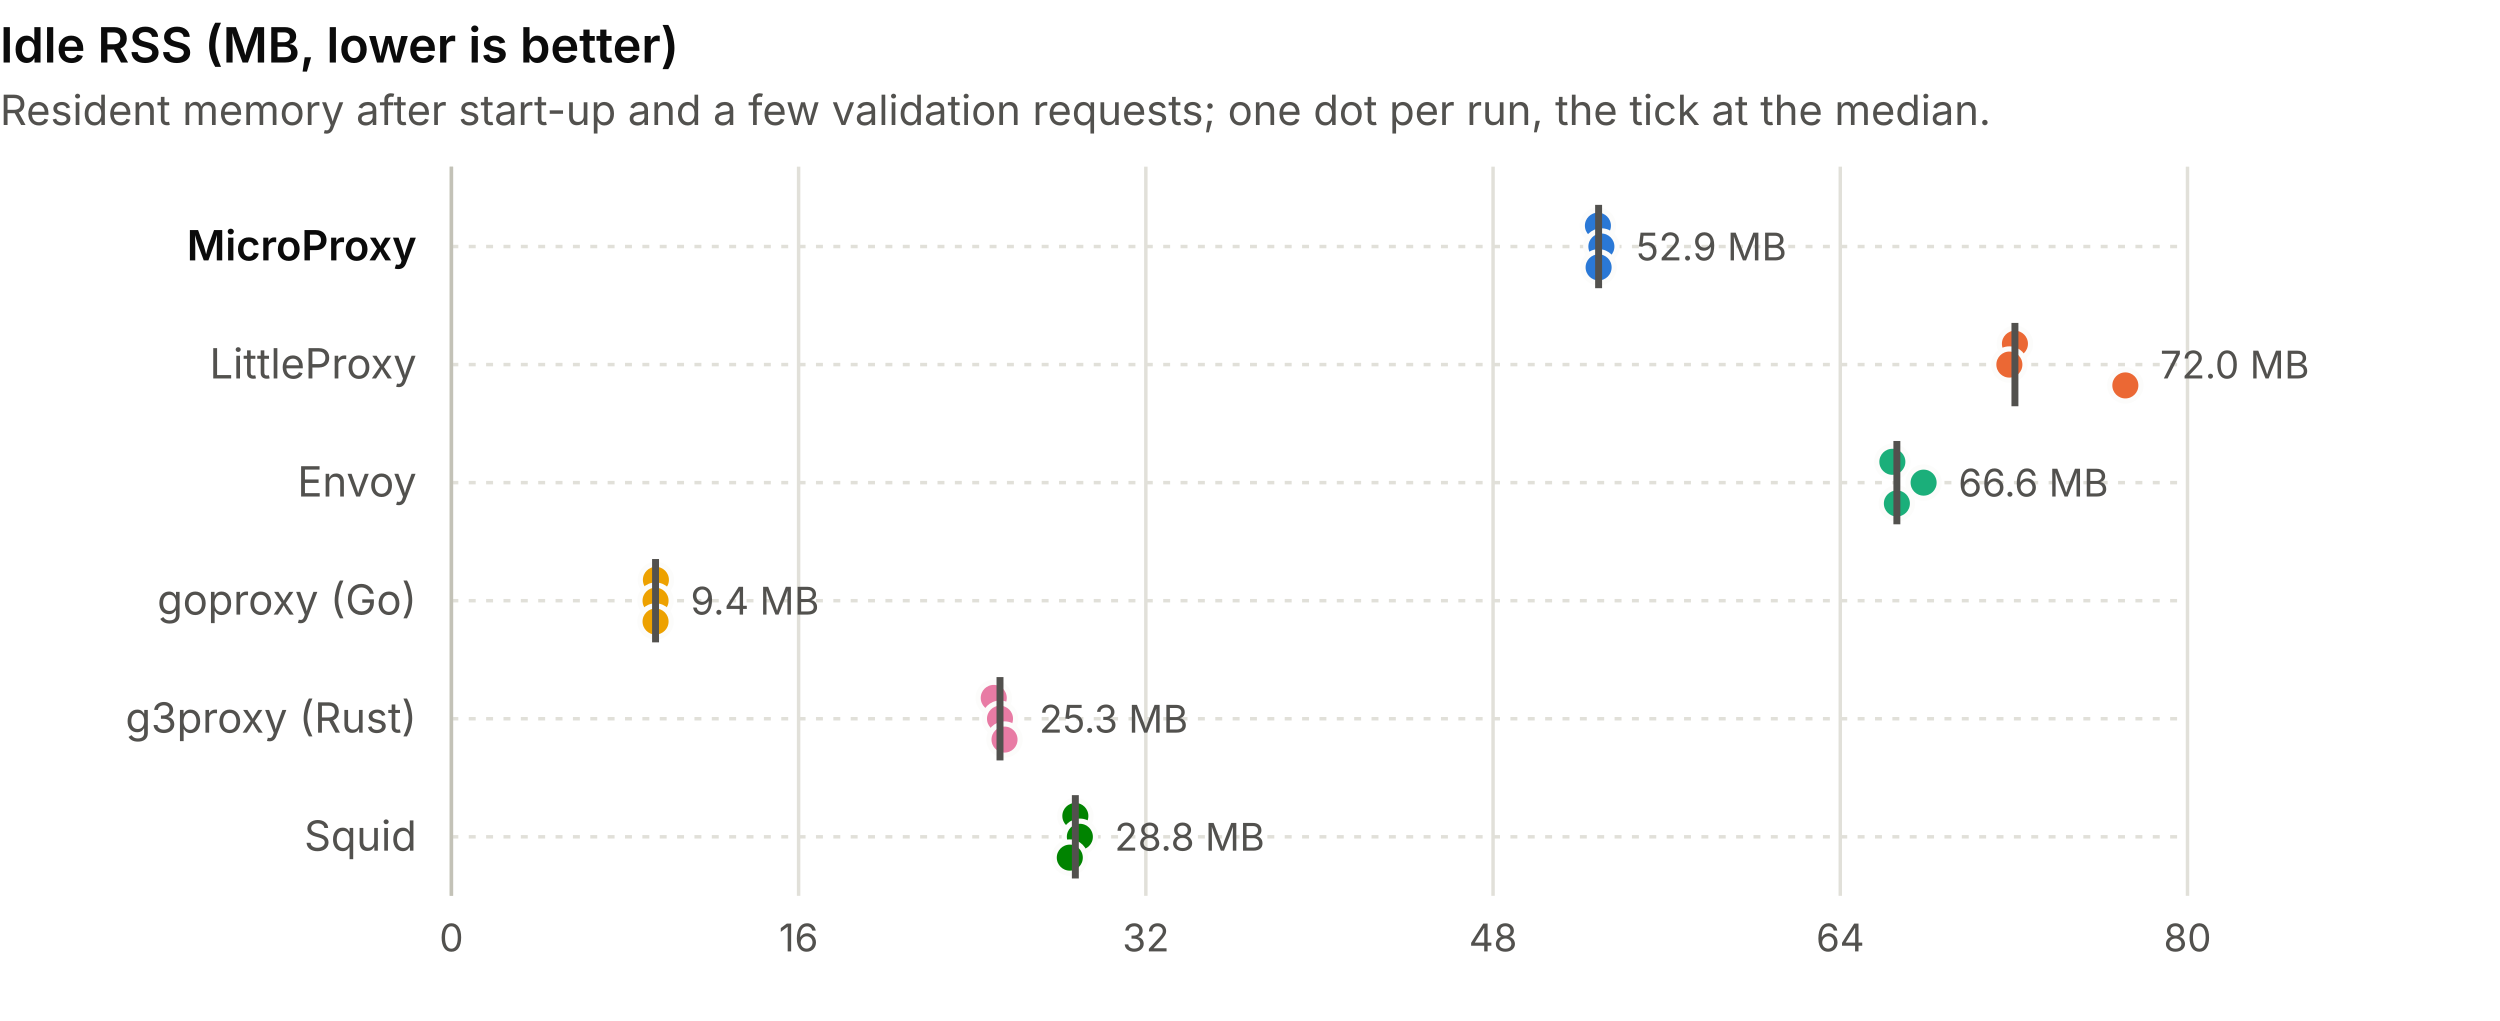
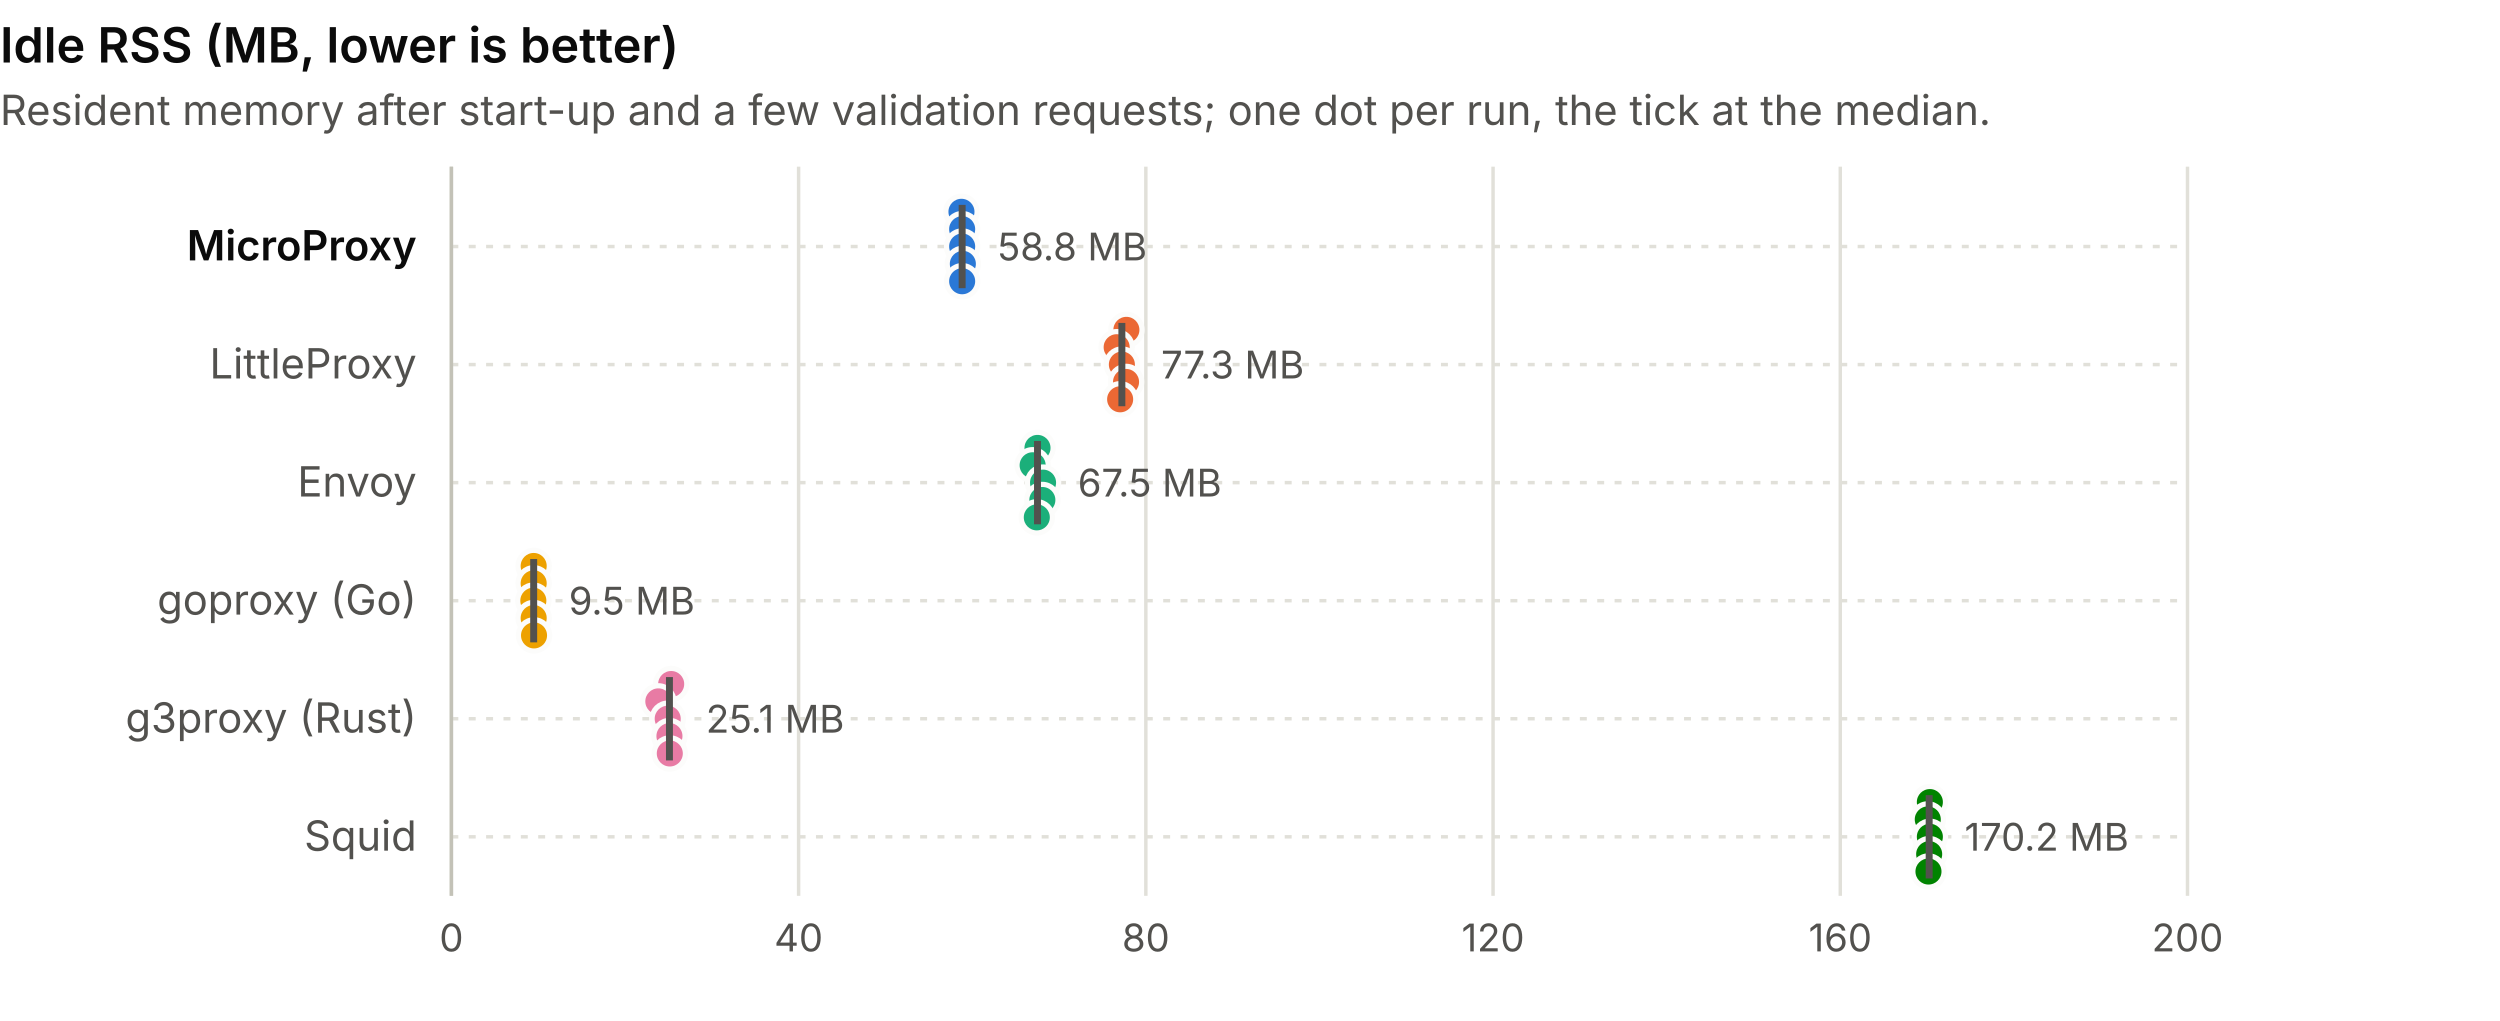
<svg xmlns="http://www.w3.org/2000/svg" viewBox="0 0 720 294" width="720" height="294" role="img" aria-label="Idle RSS (MB, lower is better)">
  <style>text{font-family:system-ui,-apple-system,'Segoe UI',sans-serif;fill:#52514e}.h{fill:#0b0b0b;font-weight:600}.g{stroke:#e1e0d9;stroke-width:1;fill:none}.a{stroke:#c3c2b7;stroke-width:1;fill:none}.l{fill:none;stroke-width:2;stroke-linejoin:round;stroke-linecap:round}.l.mp{stroke-width:3}.w{stroke-width:1.5;fill:none}.cap{stroke:#d03b3b;stroke-width:1.5;fill:none}.med{stroke:#52514e;fill:none}.ref{stroke:#52514e;stroke-width:1;stroke-dasharray:4 3;fill:none}.s0{stroke:#2a78d6;fill:#2a78d6}.s1{stroke:#eb6834;fill:#eb6834}.s2{stroke:#1baf7a;fill:#1baf7a}.s3{stroke:#eda100;fill:#eda100}.s4{stroke:#e87ba4;fill:#e87ba4}.s5{stroke:#008300;fill:#008300}.s6{stroke:#6250d6;fill:#6250d6}.s7{stroke:#e34948;fill:#e34948}.dot{stroke:#fcfcfb;stroke-width:1.5}.hollow{fill:#fcfcfb}@media (prefers-color-scheme: dark){text{fill:#c3c2b7}.h{fill:#f0efec}.g{stroke:#2c2c2a}.a{stroke:#383835}.med{stroke:#c3c2b7}.ref{stroke:#c3c2b7}.cap{stroke:#e66767}.s0{stroke:#3987e5;fill:#3987e5}.s1{stroke:#d95926;fill:#d95926}.s2{stroke:#199e70;fill:#199e70}.s3{stroke:#c98500;fill:#c98500}.s4{stroke:#d55181;fill:#d55181}.s5{stroke:#008300;fill:#008300}.s6{stroke:#9085e9;fill:#9085e9}.s7{stroke:#e66767;fill:#e66767}.dot{stroke:#1a1a19}.hollow{fill:#1a1a19}}</style>
  <text x="0.0" y="18.0" class="h" text-anchor="start" font-size="14">Idle RSS (MB, lower is better)</text>
  <text x="0.0" y="36.0" class="t" text-anchor="start" font-size="12">Resident memory after start-up and a few validation requests; one dot per run, the tick at the median.</text>
  <line class="g" x1="130.0" y1="48" x2="130.0" y2="258" />
  <text x="130.0" y="274.0" class="t" text-anchor="middle" font-size="11">0</text>
  <line class="g" x1="230.0" y1="48" x2="230.0" y2="258" />
-   <text x="230.0" y="274.0" class="t" text-anchor="middle" font-size="11">16</text>
+   <text x="230.0" y="274.0" class="t" text-anchor="middle" font-size="11">40</text>
  <line class="g" x1="330.0" y1="48" x2="330.0" y2="258" />
-   <text x="330.0" y="274.0" class="t" text-anchor="middle" font-size="11">32</text>
+   <text x="330.0" y="274.0" class="t" text-anchor="middle" font-size="11">80</text>
  <line class="g" x1="430.0" y1="48" x2="430.0" y2="258" />
-   <text x="430.0" y="274.0" class="t" text-anchor="middle" font-size="11">48</text>
+   <text x="430.0" y="274.0" class="t" text-anchor="middle" font-size="11">120</text>
  <line class="g" x1="530.0" y1="48" x2="530.0" y2="258" />
-   <text x="530.0" y="274.0" class="t" text-anchor="middle" font-size="11">64</text>
+   <text x="530.0" y="274.0" class="t" text-anchor="middle" font-size="11">160</text>
  <line class="g" x1="630.0" y1="48" x2="630.0" y2="258" />
-   <text x="630.0" y="274.0" class="t" text-anchor="middle" font-size="11">80</text>
+   <text x="630.0" y="274.0" class="t" text-anchor="middle" font-size="11">200</text>
  <text x="120.0" y="75.0" class="h" text-anchor="end" font-size="12">MicroProxy</text>
  <line class="g" x1="130" y1="71.0" x2="630" y2="71.0" style="stroke-dasharray:2 3" />
-   <circle class="s0 dot" cx="460.2" cy="65.0" r="4.5" />
-   <circle class="s0 dot" cx="461.2" cy="71.0" r="4.5" />
-   <circle class="s0 dot" cx="460.4" cy="77.0" r="4.5" />
-   <line class="med" x1="460.4" y1="59.0" x2="460.4" y2="83.0" style="stroke-width:2" />
-   <text x="471.2" y="75.0" class="t" text-anchor="start" font-size="11">52.9 MB</text>
+   <circle class="s0 dot" cx="276.9" cy="61.0" r="4.5" />
+   <circle class="s0 dot" cx="277.1" cy="66.0" r="4.5" />
+   <circle class="s0 dot" cx="277.1" cy="71.0" r="4.5" />
+   <circle class="s0 dot" cx="277.3" cy="76.0" r="4.5" />
+   <circle class="s0 dot" cx="277.1" cy="81.0" r="4.5" />
+   <line class="med" x1="277.1" y1="59.0" x2="277.1" y2="83.0" style="stroke-width:2" />
+   <text x="287.3" y="75.0" class="t" text-anchor="start" font-size="11">58.8 MB</text>
  <text x="120.0" y="109.0" class="t" text-anchor="end" font-size="12">LittleProxy</text>
  <line class="g" x1="130" y1="105.0" x2="630" y2="105.0" style="stroke-dasharray:2 3" />
-   <circle class="s1 dot" cx="580.3" cy="99.0" r="4.5" />
-   <circle class="s1 dot" cx="578.7" cy="105.0" r="4.5" />
-   <circle class="s1 dot" cx="612.1" cy="111.0" r="4.5" />
-   <line class="med" x1="580.3" y1="93.0" x2="580.3" y2="117.0" style="stroke-width:2" />
-   <text x="622.1" y="109.0" class="t" text-anchor="start" font-size="11">72.0 MB</text>
+   <circle class="s1 dot" cx="324.4" cy="95.0" r="4.5" />
+   <circle class="s1 dot" cx="321.6" cy="100.0" r="4.5" />
+   <circle class="s1 dot" cx="323.1" cy="105.0" r="4.5" />
+   <circle class="s1 dot" cx="324.3" cy="110.0" r="4.5" />
+   <circle class="s1 dot" cx="322.6" cy="115.0" r="4.5" />
+   <line class="med" x1="323.1" y1="93.0" x2="323.1" y2="117.0" style="stroke-width:2" />
+   <text x="334.4" y="109.0" class="t" text-anchor="start" font-size="11">77.3 MB</text>
  <text x="120.0" y="143.0" class="t" text-anchor="end" font-size="12">Envoy</text>
  <line class="g" x1="130" y1="139.0" x2="630" y2="139.0" style="stroke-dasharray:2 3" />
-   <circle class="s2 dot" cx="545.0" cy="133.0" r="4.5" />
-   <circle class="s2 dot" cx="554.0" cy="139.0" r="4.5" />
-   <circle class="s2 dot" cx="546.3" cy="145.0" r="4.5" />
-   <line class="med" x1="546.3" y1="127.0" x2="546.3" y2="151.0" style="stroke-width:2" />
-   <text x="564.0" y="143.0" class="t" text-anchor="start" font-size="11">66.6 MB</text>
+   <circle class="s2 dot" cx="298.8" cy="129.0" r="4.5" />
+   <circle class="s2 dot" cx="297.4" cy="134.0" r="4.5" />
+   <circle class="s2 dot" cx="300.4" cy="139.0" r="4.5" />
+   <circle class="s2 dot" cx="300.2" cy="144.0" r="4.5" />
+   <circle class="s2 dot" cx="298.6" cy="149.0" r="4.5" />
+   <line class="med" x1="298.8" y1="127.0" x2="298.8" y2="151.0" style="stroke-width:2" />
+   <text x="310.4" y="143.0" class="t" text-anchor="start" font-size="11">67.5 MB</text>
  <text x="120.0" y="177.0" class="t" text-anchor="end" font-size="12">goproxy (Go)</text>
  <line class="g" x1="130" y1="173.0" x2="630" y2="173.0" style="stroke-dasharray:2 3" />
-   <circle class="s3 dot" cx="188.9" cy="167.0" r="4.5" />
-   <circle class="s3 dot" cx="188.8" cy="173.0" r="4.5" />
-   <circle class="s3 dot" cx="188.8" cy="179.0" r="4.5" />
-   <line class="med" x1="188.8" y1="161.0" x2="188.8" y2="185.0" style="stroke-width:2" />
-   <text x="198.9" y="177.0" class="t" text-anchor="start" font-size="11">9.4 MB</text>
+   <circle class="s3 dot" cx="153.7" cy="163.0" r="4.5" />
+   <circle class="s3 dot" cx="153.7" cy="168.0" r="4.5" />
+   <circle class="s3 dot" cx="153.6" cy="173.0" r="4.5" />
+   <circle class="s3 dot" cx="153.7" cy="178.0" r="4.5" />
+   <circle class="s3 dot" cx="153.8" cy="183.0" r="4.5" />
+   <line class="med" x1="153.7" y1="161.0" x2="153.7" y2="185.0" style="stroke-width:2" />
+   <text x="163.8" y="177.0" class="t" text-anchor="start" font-size="11">9.5 MB</text>
  <text x="120.0" y="211.0" class="t" text-anchor="end" font-size="12">g3proxy (Rust)</text>
  <line class="g" x1="130" y1="207.0" x2="630" y2="207.0" style="stroke-dasharray:2 3" />
-   <circle class="s4 dot" cx="286.2" cy="201.0" r="4.5" />
-   <circle class="s4 dot" cx="288.0" cy="207.0" r="4.5" />
-   <circle class="s4 dot" cx="289.3" cy="213.0" r="4.5" />
-   <line class="med" x1="288.0" y1="195.0" x2="288.0" y2="219.0" style="stroke-width:2" />
-   <text x="299.3" y="211.0" class="t" text-anchor="start" font-size="11">25.3 MB</text>
+   <circle class="s4 dot" cx="193.3" cy="197.0" r="4.5" />
+   <circle class="s4 dot" cx="189.6" cy="202.0" r="4.5" />
+   <circle class="s4 dot" cx="192.3" cy="207.0" r="4.5" />
+   <circle class="s4 dot" cx="192.8" cy="212.0" r="4.5" />
+   <circle class="s4 dot" cx="192.9" cy="217.0" r="4.5" />
+   <line class="med" x1="192.8" y1="195.0" x2="192.8" y2="219.0" style="stroke-width:2" />
+   <text x="203.3" y="211.0" class="t" text-anchor="start" font-size="11">25.1 MB</text>
  <text x="120.0" y="245.0" class="t" text-anchor="end" font-size="12">Squid</text>
  <line class="g" x1="130" y1="241.0" x2="630" y2="241.0" style="stroke-dasharray:2 3" />
-   <circle class="s5 dot" cx="309.7" cy="235.0" r="4.5" />
-   <circle class="s5 dot" cx="311.0" cy="241.0" r="4.5" />
-   <circle class="s5 dot" cx="308.1" cy="247.0" r="4.5" />
-   <line class="med" x1="309.7" y1="229.0" x2="309.7" y2="253.0" style="stroke-width:2" />
-   <text x="321.0" y="245.0" class="t" text-anchor="start" font-size="11">28.8 MB</text>
+   <circle class="s5 dot" cx="555.8" cy="231.0" r="4.5" />
+   <circle class="s5 dot" cx="555.2" cy="236.0" r="4.5" />
+   <circle class="s5 dot" cx="555.8" cy="241.0" r="4.5" />
+   <circle class="s5 dot" cx="555.6" cy="246.0" r="4.5" />
+   <circle class="s5 dot" cx="555.4" cy="251.0" r="4.5" />
+   <line class="med" x1="555.6" y1="229.0" x2="555.6" y2="253.0" style="stroke-width:2" />
+   <text x="565.8" y="245.0" class="t" text-anchor="start" font-size="11">170.2 MB</text>
  <line class="a" x1="130" y1="48" x2="130" y2="258" />
</svg>
